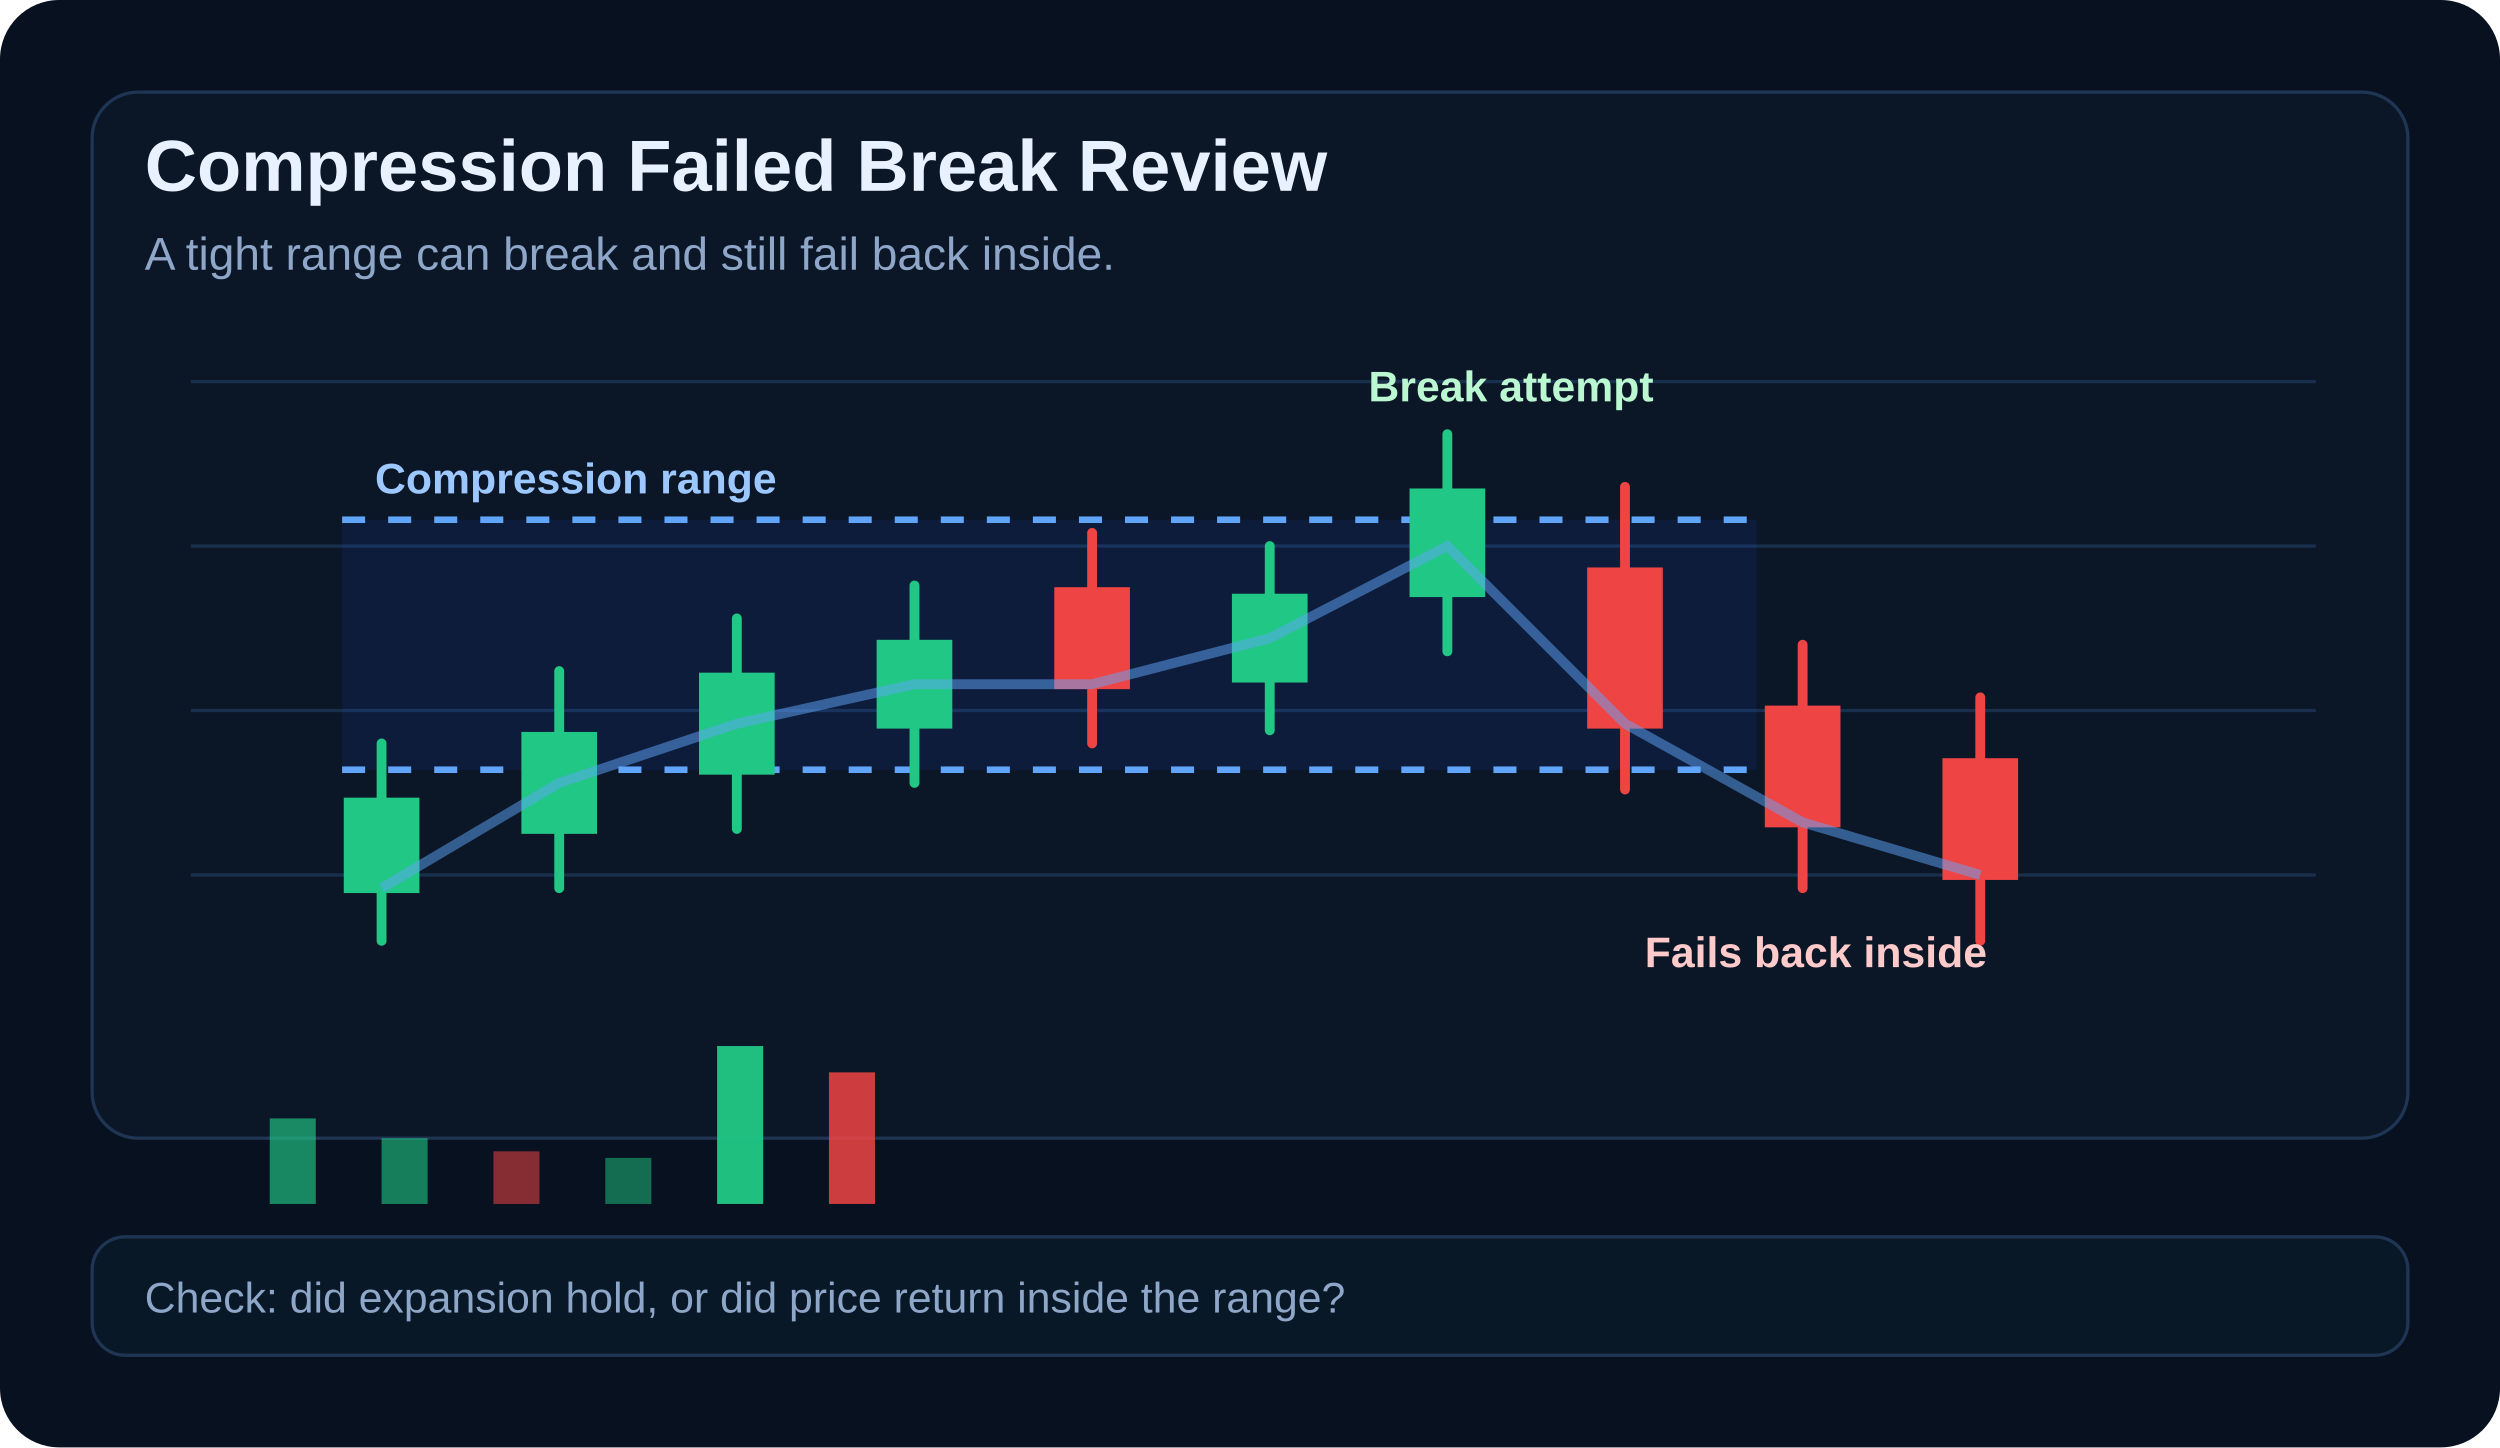
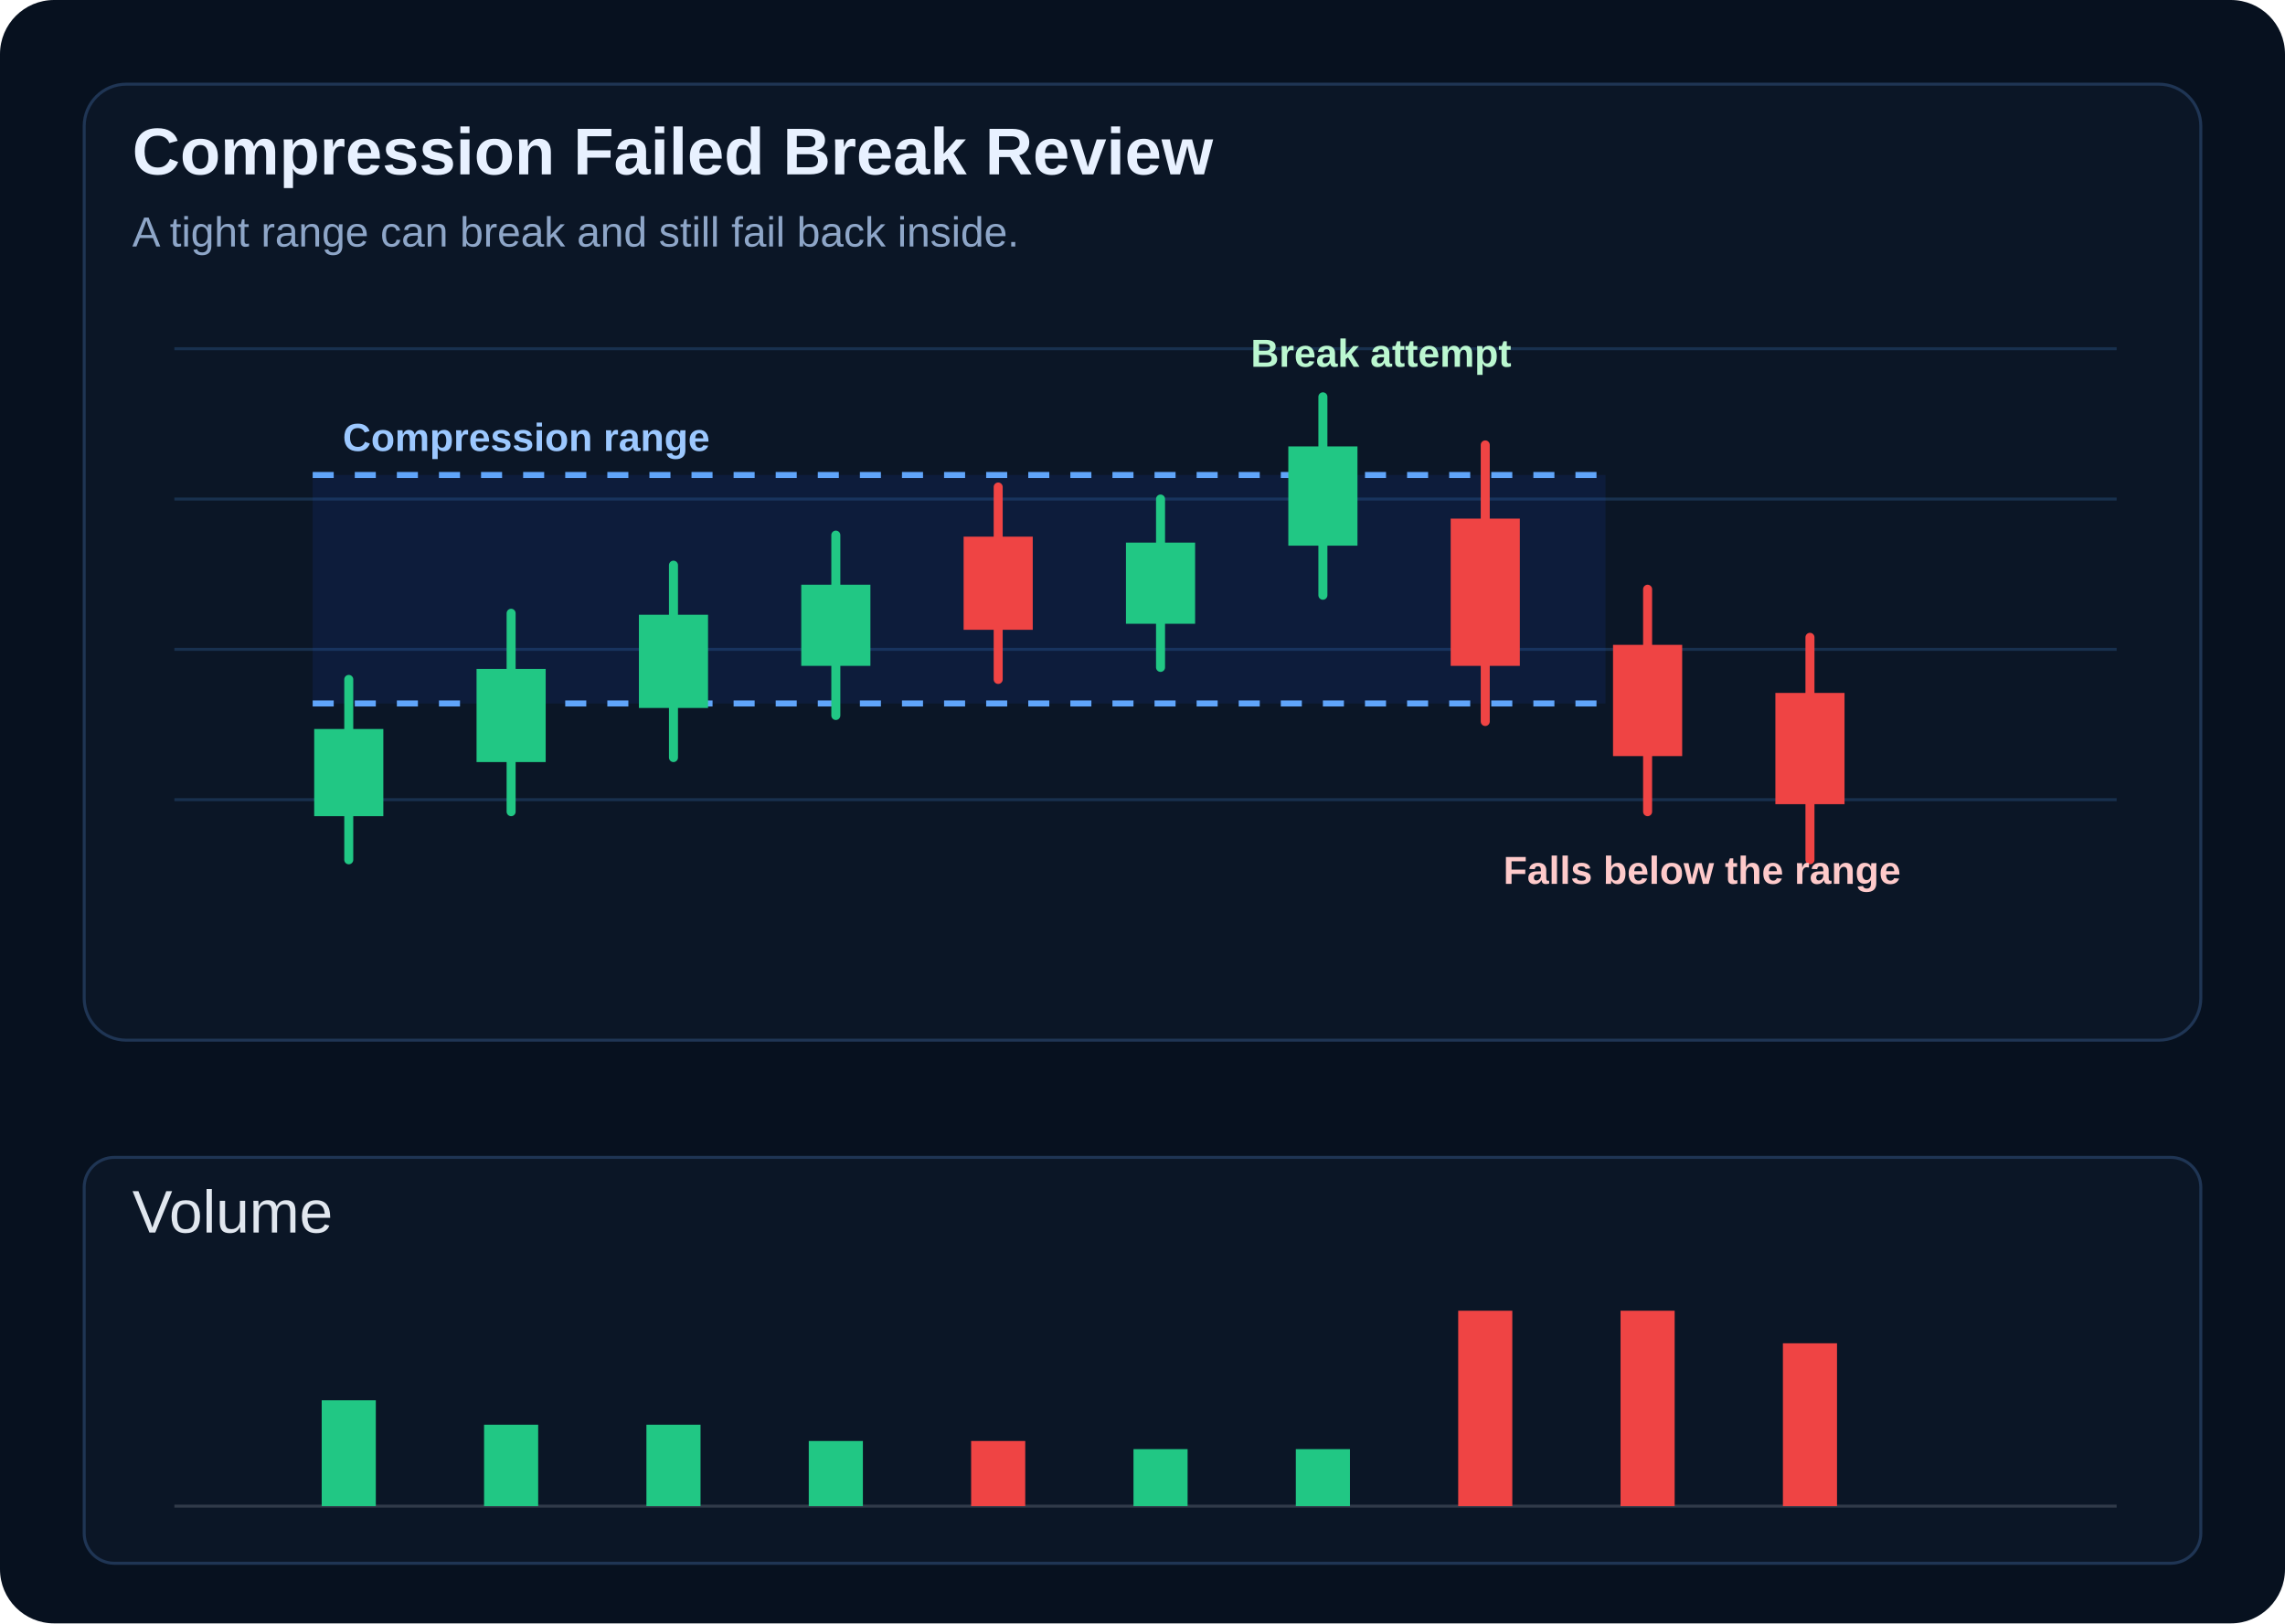
- <svg xmlns="http://www.w3.org/2000/svg" viewBox="0 0 760 440" role="img" aria-labelledby="title desc">
-   <rect width="760" height="440" rx="18" fill="#07111f" />
+ <svg xmlns="http://www.w3.org/2000/svg" viewBox="0.0 0.0 760.0 540.0" role="img" aria-labelledby="title desc">
+   <rect width="760" height="540.0" rx="18" fill="#07111f" />
  <rect x="28" y="28" width="704" height="318" rx="14" fill="#0b1626" stroke="#1f3554" />
  <text x="44" y="58" fill="#e8f1ff" font-family="Arial, sans-serif" font-size="22" font-weight="700">Compression Failed Break Review</text>
  <text x="44" y="82" fill="#8ea6c8" font-family="Arial, sans-serif" font-size="14">A tight range can break and still fail back inside.</text>
  <g stroke="#18304e" stroke-width="1">
    <line x1="58" y1="116" x2="704" y2="116" />
    <line x1="58" y1="166" x2="704" y2="166" />
    <line x1="58" y1="216" x2="704" y2="216" />
    <line x1="58" y1="266" x2="704" y2="266" />
  </g>
  <rect x="104" y="158" width="430" height="76" fill="#1d4ed8" opacity=".12" />
  <line x1="104" y1="158" x2="534" y2="158" stroke="#60a5fa" stroke-width="2" stroke-dasharray="7 7" />
  <line x1="104" y1="234" x2="534" y2="234" stroke="#60a5fa" stroke-width="2" stroke-dasharray="7 7" />
  <text x="114" y="150" fill="#9cc8ff" font-family="Arial, sans-serif" font-size="13" font-weight="700">Compression range</text>
  <g stroke-linecap="round" stroke-width="3">
    <g stroke="#21c784" fill="#21c784">
      <line x1="116" y1="226" x2="116" y2="286" />
      <rect x="106" y="244" width="20" height="26" />
      <line x1="170" y1="204" x2="170" y2="270" />
      <rect x="160" y="224" width="20" height="28" />
      <line x1="224" y1="188" x2="224" y2="252" />
      <rect x="214" y="206" width="20" height="28" />
      <line x1="278" y1="178" x2="278" y2="238" />
      <rect x="268" y="196" width="20" height="24" />
      <line x1="386" y1="166" x2="386" y2="222" />
      <rect x="376" y="182" width="20" height="24" />
      <line x1="440" y1="132" x2="440" y2="198" />
      <rect x="430" y="150" width="20" height="30" />
    </g>
    <g stroke="#ef4444" fill="#ef4444">
      <line x1="332" y1="162" x2="332" y2="226" />
      <rect x="322" y="180" width="20" height="28" />
      <line x1="494" y1="148" x2="494" y2="240" />
      <rect x="484" y="174" width="20" height="46" />
      <line x1="548" y1="196" x2="548" y2="270" />
      <rect x="538" y="216" width="20" height="34" />
      <line x1="602" y1="212" x2="602" y2="286" />
      <rect x="592" y="232" width="20" height="34" />
    </g>
  </g>
-   <path d="M116 270 L170 238 L224 220 L278 208 L332 208 L386 194 L440 166 L494 220 L548 250 L602 266" fill="none" stroke="#60a5fa" stroke-width="3" opacity=".5" />
  <g font-family="Arial, sans-serif" font-size="13" font-weight="700">
    <text x="416" y="122" fill="#bbf7d0">Break attempt</text>
-     <text x="500" y="294" fill="#fecaca">Fails back inside</text>
+     <text x="500" y="294" fill="#fecaca">Falls below the range</text>
  </g>
-   <g>
-     <rect x="82" y="340" width="14" height="26" fill="#21c784" opacity=".65" />
-     <rect x="116" y="346" width="14" height="20" fill="#21c784" opacity=".6" />
-     <rect x="150" y="350" width="14" height="16" fill="#ef4444" opacity=".55" />
-     <rect x="184" y="352" width="14" height="14" fill="#21c784" opacity=".5" />
-     <rect x="218" y="318" width="14" height="48" fill="#21c784" opacity=".95" />
-     <rect x="252" y="326" width="14" height="40" fill="#ef4444" opacity=".85" />
-   </g>
-   <rect x="28" y="376" width="704" height="36" rx="10" fill="#091827" stroke="#1f3554" />
-   <text x="44" y="399" fill="#8ea6c8" font-family="Arial, sans-serif" font-size="13">Check: did expansion hold, or did price return inside the range?</text>
+   <rect x="28" y="385.0" width="704" height="135" rx="10" fill="#0b1626" stroke="#1f3554" />
+   <text x="44" y="410.0" font-family="Arial, sans-serif" font-size="20" fill="#e1e7ef">Volume</text>
+   <line x1="58" y1="501.0" x2="704" y2="501.0" stroke="#303a49" />
+   <rect x="107.0" y="465.792" width="18" height="35.208" fill="#21c784" />
+   <rect x="161.0" y="473.917" width="18" height="27.083" fill="#21c784" />
+   <rect x="215.0" y="473.917" width="18" height="27.083" fill="#21c784" />
+   <rect x="269.0" y="479.333" width="18" height="21.667" fill="#21c784" />
+   <rect x="323.0" y="479.333" width="18" height="21.667" fill="#ef4444" />
+   <rect x="377.0" y="482.042" width="18" height="18.958" fill="#21c784" />
+   <rect x="431.0" y="482.042" width="18" height="18.958" fill="#21c784" />
+   <rect x="485.0" y="436.0" width="18" height="65.0" fill="#ef4444" />
+   <rect x="539.0" y="436.0" width="18" height="65.0" fill="#ef4444" />
+   <rect x="593.0" y="446.833" width="18" height="54.167" fill="#ef4444" />
</svg>
